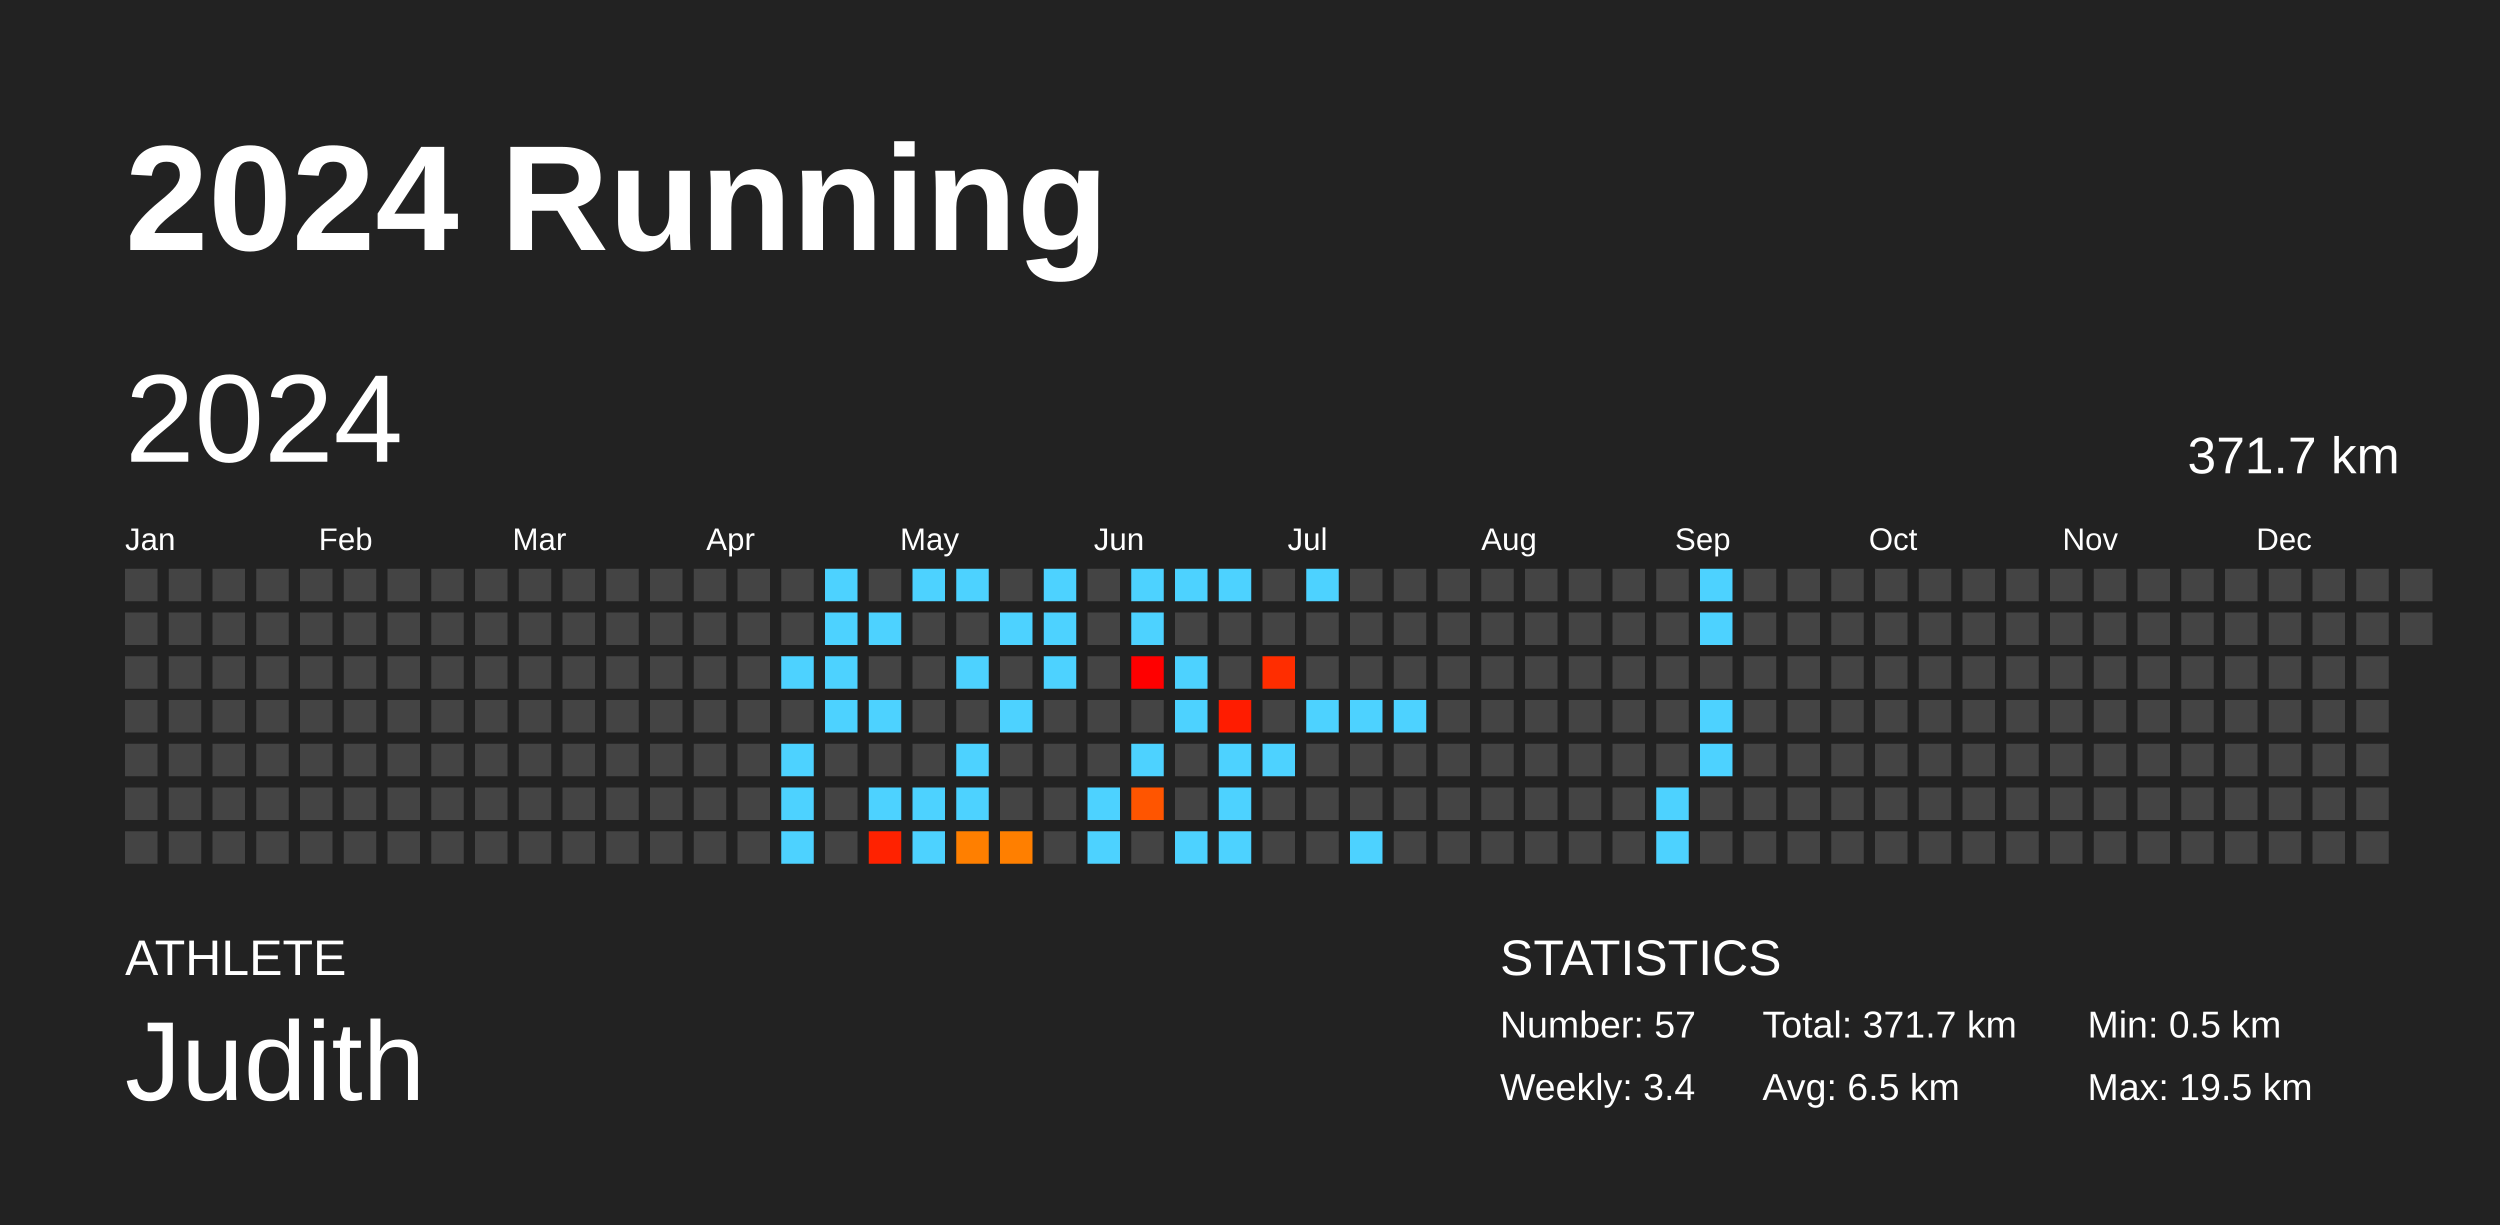
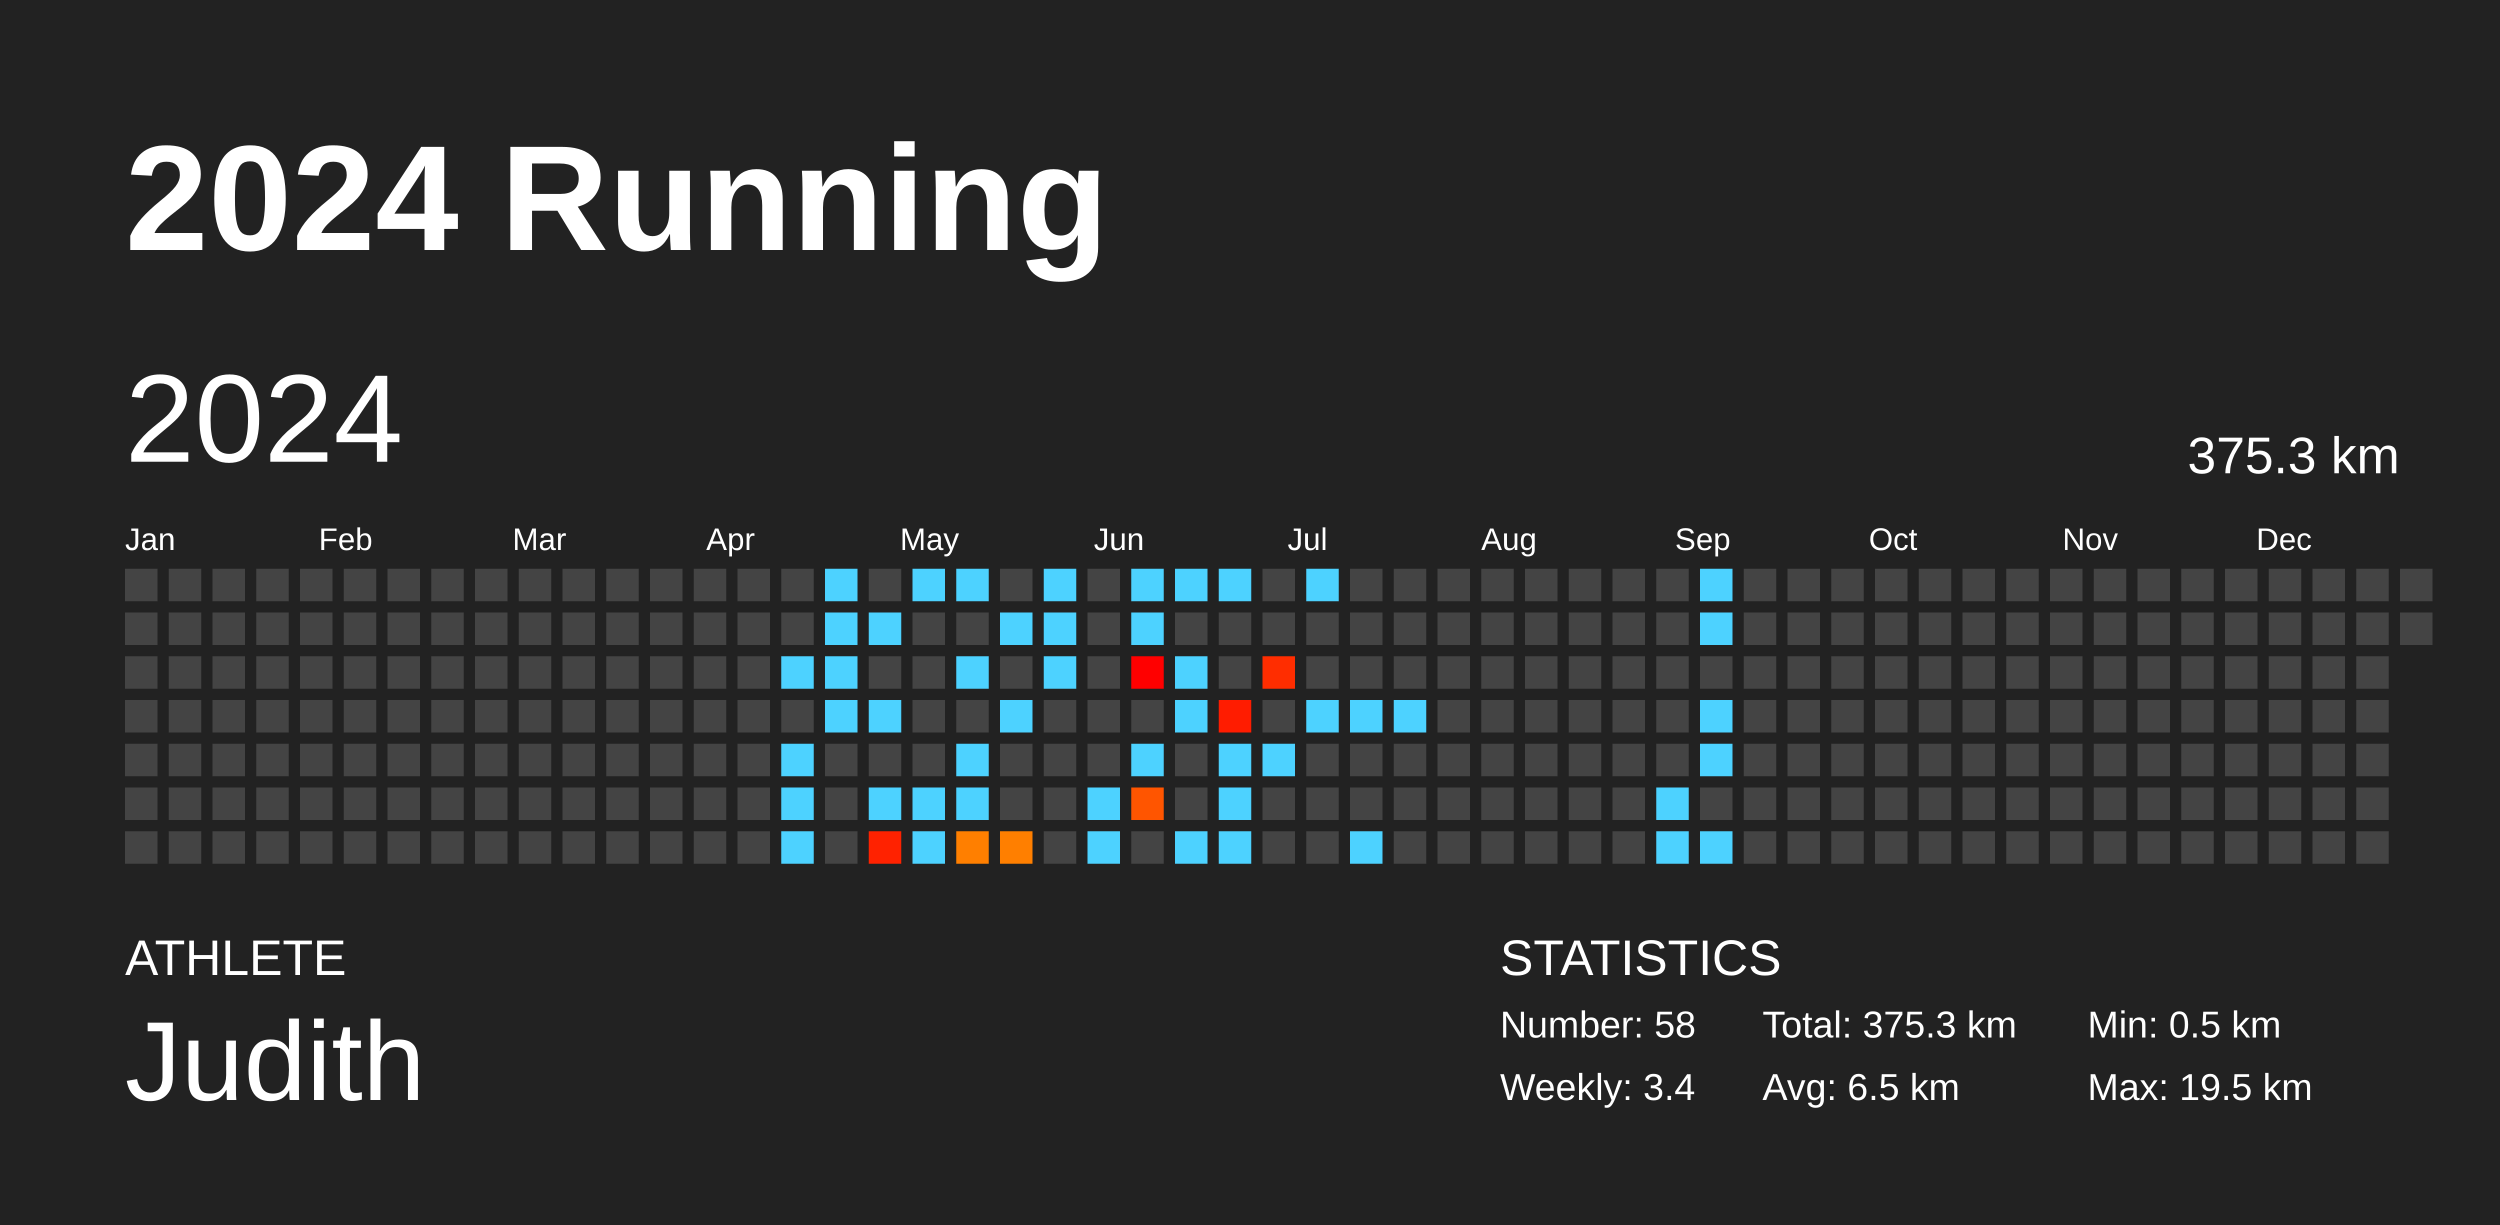
<svg xmlns="http://www.w3.org/2000/svg" baseProfile="full" height="98mm" version="1.1" viewBox="0,0,200,98" width="200mm">
  <defs />
  <rect fill="#222222" height="98" width="200" x="0" y="0" />
  <text fill="#FFFFFF" style="font-size:12px; font-family:Arial; font-weight:bold;" x="10" y="20">2024 Running</text>
  <text fill="#FFFFFF" style="font-size:4px; font-family:Arial" x="10" y="78">ATHLETE</text>
  <text fill="#FFFFFF" style="font-size:9px; font-family:Arial" x="10" y="88">Judith</text>
  <text fill="#FFFFFF" style="font-size:4px; font-family:Arial" x="120" y="78">STATISTICS</text>
-   <text fill="#FFFFFF" style="font-size:3px; font-family:Arial" x="120" y="83">Number: 57</text>
+   <text fill="#FFFFFF" style="font-size:3px; font-family:Arial" x="120" y="83">Number: 58</text>
  <text fill="#FFFFFF" style="font-size:3px; font-family:Arial" x="120" y="88">Weekly: 3.4</text>
-   <text fill="#FFFFFF" style="font-size:3px; font-family:Arial" x="141" y="83">Total: 371.7 km</text>
+   <text fill="#FFFFFF" style="font-size:3px; font-family:Arial" x="141" y="83">Total: 375.3 km</text>
  <text fill="#FFFFFF" style="font-size:3px; font-family:Arial" x="141" y="88">Avg: 6.5 km</text>
  <text fill="#FFFFFF" style="font-size:3px; font-family:Arial" x="167" y="83">Min: 0.5 km</text>
  <text fill="#FFFFFF" style="font-size:3px; font-family:Arial" x="167" y="88">Max: 19.5 km</text>
  <text dominant-baseline="hanging" fill="#FFFFFF" style="font-size:10.0px; font-family:Arial;" x="10" y="30">2024</text>
-   <text dominant-baseline="hanging" fill="#FFFFFF" style="font-size:4.125px; font-family:Arial;" x="175" y="35">371.7 km</text>
+   <text dominant-baseline="hanging" fill="#FFFFFF" style="font-size:4.125px; font-family:Arial;" x="175" y="35">375.3 km</text>
  <text fill="#FFFFFF" style="font-size:2.5px; font-family:Arial" x="10.0" y="44">Jan</text>
  <text fill="#FFFFFF" style="font-size:2.5px; font-family:Arial" x="25.5" y="44">Feb</text>
  <text fill="#FFFFFF" style="font-size:2.5px; font-family:Arial" x="41.0" y="44">Mar</text>
  <text fill="#FFFFFF" style="font-size:2.5px; font-family:Arial" x="56.5" y="44">Apr</text>
  <text fill="#FFFFFF" style="font-size:2.5px; font-family:Arial" x="72.0" y="44">May</text>
  <text fill="#FFFFFF" style="font-size:2.5px; font-family:Arial" x="87.5" y="44">Jun</text>
  <text fill="#FFFFFF" style="font-size:2.5px; font-family:Arial" x="103.0" y="44">Jul</text>
  <text fill="#FFFFFF" style="font-size:2.5px; font-family:Arial" x="118.5" y="44">Aug</text>
  <text fill="#FFFFFF" style="font-size:2.5px; font-family:Arial" x="134.0" y="44">Sep</text>
  <text fill="#FFFFFF" style="font-size:2.5px; font-family:Arial" x="149.5" y="44">Oct</text>
  <text fill="#FFFFFF" style="font-size:2.5px; font-family:Arial" x="165.0" y="44">Nov</text>
  <text fill="#FFFFFF" style="font-size:2.5px; font-family:Arial" x="180.5" y="44">Dec</text>
  <rect fill="#444444" height="2.6" width="2.6" x="10.0" y="45.5" />
  <rect fill="#444444" height="2.6" width="2.6" x="10.0" y="49.0" />
  <rect fill="#444444" height="2.6" width="2.6" x="10.0" y="52.5" />
  <rect fill="#444444" height="2.6" width="2.6" x="10.0" y="56.0" />
  <rect fill="#444444" height="2.6" width="2.6" x="10.0" y="59.5" />
  <rect fill="#444444" height="2.6" width="2.6" x="10.0" y="63.0" />
  <rect fill="#444444" height="2.6" width="2.6" x="10.0" y="66.5" />
  <rect fill="#444444" height="2.6" width="2.6" x="13.5" y="45.5" />
  <rect fill="#444444" height="2.6" width="2.6" x="13.5" y="49.0" />
  <rect fill="#444444" height="2.6" width="2.6" x="13.5" y="52.5" />
  <rect fill="#444444" height="2.6" width="2.6" x="13.5" y="56.0" />
  <rect fill="#444444" height="2.6" width="2.6" x="13.5" y="59.5" />
  <rect fill="#444444" height="2.6" width="2.6" x="13.5" y="63.0" />
  <rect fill="#444444" height="2.6" width="2.6" x="13.5" y="66.5" />
  <rect fill="#444444" height="2.6" width="2.6" x="17.0" y="45.5" />
  <rect fill="#444444" height="2.6" width="2.6" x="17.0" y="49.0" />
  <rect fill="#444444" height="2.6" width="2.6" x="17.0" y="52.5" />
  <rect fill="#444444" height="2.6" width="2.6" x="17.0" y="56.0" />
  <rect fill="#444444" height="2.6" width="2.6" x="17.0" y="59.5" />
  <rect fill="#444444" height="2.6" width="2.6" x="17.0" y="63.0" />
  <rect fill="#444444" height="2.6" width="2.6" x="17.0" y="66.5" />
  <rect fill="#444444" height="2.6" width="2.6" x="20.5" y="45.5" />
  <rect fill="#444444" height="2.6" width="2.6" x="20.5" y="49.0" />
  <rect fill="#444444" height="2.6" width="2.6" x="20.5" y="52.5" />
  <rect fill="#444444" height="2.6" width="2.6" x="20.5" y="56.0" />
  <rect fill="#444444" height="2.6" width="2.6" x="20.5" y="59.5" />
  <rect fill="#444444" height="2.6" width="2.6" x="20.5" y="63.0" />
  <rect fill="#444444" height="2.6" width="2.6" x="20.5" y="66.5" />
  <rect fill="#444444" height="2.6" width="2.6" x="24.0" y="45.5" />
  <rect fill="#444444" height="2.6" width="2.6" x="24.0" y="49.0" />
  <rect fill="#444444" height="2.6" width="2.6" x="24.0" y="52.5" />
  <rect fill="#444444" height="2.6" width="2.6" x="24.0" y="56.0" />
  <rect fill="#444444" height="2.6" width="2.6" x="24.0" y="59.5" />
  <rect fill="#444444" height="2.6" width="2.6" x="24.0" y="63.0" />
  <rect fill="#444444" height="2.6" width="2.6" x="24.0" y="66.5" />
  <rect fill="#444444" height="2.6" width="2.6" x="27.5" y="45.5" />
  <rect fill="#444444" height="2.6" width="2.6" x="27.5" y="49.0" />
  <rect fill="#444444" height="2.6" width="2.6" x="27.5" y="52.5" />
  <rect fill="#444444" height="2.6" width="2.6" x="27.5" y="56.0" />
  <rect fill="#444444" height="2.6" width="2.6" x="27.5" y="59.5" />
  <rect fill="#444444" height="2.6" width="2.6" x="27.5" y="63.0" />
  <rect fill="#444444" height="2.6" width="2.6" x="27.5" y="66.5" />
  <rect fill="#444444" height="2.6" width="2.6" x="31.0" y="45.5" />
  <rect fill="#444444" height="2.6" width="2.6" x="31.0" y="49.0" />
  <rect fill="#444444" height="2.6" width="2.6" x="31.0" y="52.5" />
  <rect fill="#444444" height="2.6" width="2.6" x="31.0" y="56.0" />
  <rect fill="#444444" height="2.6" width="2.6" x="31.0" y="59.5" />
  <rect fill="#444444" height="2.6" width="2.6" x="31.0" y="63.0" />
  <rect fill="#444444" height="2.6" width="2.6" x="31.0" y="66.5" />
  <rect fill="#444444" height="2.6" width="2.6" x="34.5" y="45.5" />
  <rect fill="#444444" height="2.6" width="2.6" x="34.5" y="49.0" />
  <rect fill="#444444" height="2.6" width="2.6" x="34.5" y="52.5" />
  <rect fill="#444444" height="2.6" width="2.6" x="34.5" y="56.0" />
  <rect fill="#444444" height="2.6" width="2.6" x="34.5" y="59.5" />
  <rect fill="#444444" height="2.6" width="2.6" x="34.5" y="63.0" />
  <rect fill="#444444" height="2.6" width="2.6" x="34.5" y="66.5" />
  <rect fill="#444444" height="2.6" width="2.6" x="38.0" y="45.5" />
  <rect fill="#444444" height="2.6" width="2.6" x="38.0" y="49.0" />
  <rect fill="#444444" height="2.6" width="2.6" x="38.0" y="52.5" />
  <rect fill="#444444" height="2.6" width="2.6" x="38.0" y="56.0" />
  <rect fill="#444444" height="2.6" width="2.6" x="38.0" y="59.5" />
  <rect fill="#444444" height="2.6" width="2.6" x="38.0" y="63.0" />
  <rect fill="#444444" height="2.6" width="2.6" x="38.0" y="66.5" />
  <rect fill="#444444" height="2.6" width="2.6" x="41.5" y="45.5" />
  <rect fill="#444444" height="2.6" width="2.6" x="41.5" y="49.0" />
  <rect fill="#444444" height="2.6" width="2.6" x="41.5" y="52.5" />
  <rect fill="#444444" height="2.6" width="2.6" x="41.5" y="56.0" />
  <rect fill="#444444" height="2.6" width="2.6" x="41.5" y="59.5" />
  <rect fill="#444444" height="2.6" width="2.6" x="41.5" y="63.0" />
  <rect fill="#444444" height="2.6" width="2.6" x="41.5" y="66.5" />
  <rect fill="#444444" height="2.6" width="2.6" x="45.0" y="45.5" />
  <rect fill="#444444" height="2.6" width="2.6" x="45.0" y="49.0" />
  <rect fill="#444444" height="2.6" width="2.6" x="45.0" y="52.5" />
  <rect fill="#444444" height="2.6" width="2.6" x="45.0" y="56.0" />
  <rect fill="#444444" height="2.6" width="2.6" x="45.0" y="59.5" />
  <rect fill="#444444" height="2.6" width="2.6" x="45.0" y="63.0" />
  <rect fill="#444444" height="2.6" width="2.6" x="45.0" y="66.5" />
  <rect fill="#444444" height="2.6" width="2.6" x="48.5" y="45.5" />
  <rect fill="#444444" height="2.6" width="2.6" x="48.5" y="49.0" />
  <rect fill="#444444" height="2.6" width="2.6" x="48.5" y="52.5" />
  <rect fill="#444444" height="2.6" width="2.6" x="48.5" y="56.0" />
  <rect fill="#444444" height="2.6" width="2.6" x="48.5" y="59.5" />
  <rect fill="#444444" height="2.6" width="2.6" x="48.5" y="63.0" />
  <rect fill="#444444" height="2.6" width="2.6" x="48.5" y="66.5" />
  <rect fill="#444444" height="2.6" width="2.6" x="52.0" y="45.5" />
  <rect fill="#444444" height="2.6" width="2.6" x="52.0" y="49.0" />
  <rect fill="#444444" height="2.6" width="2.6" x="52.0" y="52.5" />
  <rect fill="#444444" height="2.6" width="2.6" x="52.0" y="56.0" />
  <rect fill="#444444" height="2.6" width="2.6" x="52.0" y="59.5" />
  <rect fill="#444444" height="2.6" width="2.6" x="52.0" y="63.0" />
  <rect fill="#444444" height="2.6" width="2.6" x="52.0" y="66.5" />
  <rect fill="#444444" height="2.6" width="2.6" x="55.5" y="45.5" />
  <rect fill="#444444" height="2.6" width="2.6" x="55.5" y="49.0" />
  <rect fill="#444444" height="2.6" width="2.6" x="55.5" y="52.5" />
  <rect fill="#444444" height="2.6" width="2.6" x="55.5" y="56.0" />
  <rect fill="#444444" height="2.6" width="2.6" x="55.5" y="59.5" />
  <rect fill="#444444" height="2.6" width="2.6" x="55.5" y="63.0" />
  <rect fill="#444444" height="2.6" width="2.6" x="55.5" y="66.5" />
  <rect fill="#444444" height="2.6" width="2.6" x="59.0" y="45.5" />
  <rect fill="#444444" height="2.6" width="2.6" x="59.0" y="49.0" />
  <rect fill="#444444" height="2.6" width="2.6" x="59.0" y="52.5" />
  <rect fill="#444444" height="2.6" width="2.6" x="59.0" y="56.0" />
  <rect fill="#444444" height="2.6" width="2.6" x="59.0" y="59.5" />
  <rect fill="#444444" height="2.6" width="2.6" x="59.0" y="63.0" />
  <rect fill="#444444" height="2.6" width="2.6" x="59.0" y="66.5" />
  <rect fill="#444444" height="2.6" width="2.6" x="62.5" y="45.5" />
  <rect fill="#444444" height="2.6" width="2.6" x="62.5" y="49.0" />
  <rect fill="#4dd2ff" height="2.6" width="2.6" x="62.5" y="52.5" />
  <rect fill="#444444" height="2.6" width="2.6" x="62.5" y="56.0" />
  <rect fill="#4dd2ff" height="2.6" width="2.6" x="62.5" y="59.5" />
  <rect fill="#4dd2ff" height="2.6" width="2.6" x="62.5" y="63.0" />
  <rect fill="#4dd2ff" height="2.6" width="2.6" x="62.5" y="66.5" />
  <rect fill="#4dd2ff" height="2.6" width="2.6" x="66.0" y="45.5" />
  <rect fill="#4dd2ff" height="2.6" width="2.6" x="66.0" y="49.0" />
  <rect fill="#4dd2ff" height="2.6" width="2.6" x="66.0" y="52.5" />
  <rect fill="#4dd2ff" height="2.6" width="2.6" x="66.0" y="56.0" />
  <rect fill="#444444" height="2.6" width="2.6" x="66.0" y="59.5" />
  <rect fill="#444444" height="2.6" width="2.6" x="66.0" y="63.0" />
  <rect fill="#444444" height="2.6" width="2.6" x="66.0" y="66.5" />
  <rect fill="#444444" height="2.6" width="2.6" x="69.5" y="45.5" />
  <rect fill="#4dd2ff" height="2.6" width="2.6" x="69.5" y="49.0" />
  <rect fill="#444444" height="2.6" width="2.6" x="69.5" y="52.5" />
  <rect fill="#4dd2ff" height="2.6" width="2.6" x="69.5" y="56.0" />
  <rect fill="#444444" height="2.6" width="2.6" x="69.5" y="59.5" />
  <rect fill="#4dd2ff" height="2.6" width="2.6" x="69.5" y="63.0" />
  <rect fill="#ff2200" height="2.6" width="2.6" x="69.5" y="66.5" />
  <rect fill="#4dd2ff" height="2.6" width="2.6" x="73.0" y="45.5" />
  <rect fill="#444444" height="2.6" width="2.6" x="73.0" y="49.0" />
  <rect fill="#444444" height="2.6" width="2.6" x="73.0" y="52.5" />
  <rect fill="#444444" height="2.6" width="2.6" x="73.0" y="56.0" />
  <rect fill="#444444" height="2.6" width="2.6" x="73.0" y="59.5" />
  <rect fill="#4dd2ff" height="2.6" width="2.6" x="73.0" y="63.0" />
  <rect fill="#4dd2ff" height="2.6" width="2.6" x="73.0" y="66.5" />
  <rect fill="#4dd2ff" height="2.6" width="2.6" x="76.5" y="45.5" />
  <rect fill="#444444" height="2.6" width="2.6" x="76.5" y="49.0" />
  <rect fill="#4dd2ff" height="2.6" width="2.6" x="76.5" y="52.5" />
  <rect fill="#444444" height="2.6" width="2.6" x="76.5" y="56.0" />
  <rect fill="#4dd2ff" height="2.6" width="2.6" x="76.5" y="59.5" />
  <rect fill="#4dd2ff" height="2.6" width="2.6" x="76.5" y="63.0" />
  <rect fill="#ff7f00" height="2.6" width="2.6" x="76.5" y="66.5" />
  <rect fill="#444444" height="2.6" width="2.6" x="80.0" y="45.5" />
  <rect fill="#4dd2ff" height="2.6" width="2.6" x="80.0" y="49.0" />
  <rect fill="#444444" height="2.6" width="2.6" x="80.0" y="52.5" />
  <rect fill="#4dd2ff" height="2.6" width="2.6" x="80.0" y="56.0" />
  <rect fill="#444444" height="2.6" width="2.6" x="80.0" y="59.5" />
  <rect fill="#444444" height="2.6" width="2.6" x="80.0" y="63.0" />
  <rect fill="#ff7f00" height="2.6" width="2.6" x="80.0" y="66.5" />
  <rect fill="#4dd2ff" height="2.6" width="2.6" x="83.5" y="45.5" />
  <rect fill="#4dd2ff" height="2.6" width="2.6" x="83.5" y="49.0" />
  <rect fill="#4dd2ff" height="2.6" width="2.6" x="83.5" y="52.5" />
  <rect fill="#444444" height="2.6" width="2.6" x="83.5" y="56.0" />
  <rect fill="#444444" height="2.6" width="2.6" x="83.5" y="59.5" />
  <rect fill="#444444" height="2.6" width="2.6" x="83.5" y="63.0" />
  <rect fill="#444444" height="2.6" width="2.6" x="83.5" y="66.5" />
  <rect fill="#444444" height="2.6" width="2.6" x="87.0" y="45.5" />
  <rect fill="#444444" height="2.6" width="2.6" x="87.0" y="49.0" />
  <rect fill="#444444" height="2.6" width="2.6" x="87.0" y="52.5" />
  <rect fill="#444444" height="2.6" width="2.6" x="87.0" y="56.0" />
  <rect fill="#444444" height="2.6" width="2.6" x="87.0" y="59.5" />
  <rect fill="#4dd2ff" height="2.6" width="2.6" x="87.0" y="63.0" />
  <rect fill="#4dd2ff" height="2.6" width="2.6" x="87.0" y="66.5" />
  <rect fill="#4dd2ff" height="2.6" width="2.6" x="90.5" y="45.5" />
  <rect fill="#4dd2ff" height="2.6" width="2.6" x="90.5" y="49.0" />
  <rect fill="#ff0000" height="2.6" width="2.6" x="90.5" y="52.5" />
  <rect fill="#444444" height="2.6" width="2.6" x="90.5" y="56.0" />
  <rect fill="#4dd2ff" height="2.6" width="2.6" x="90.5" y="59.5" />
  <rect fill="#ff5500" height="2.6" width="2.6" x="90.5" y="63.0" />
  <rect fill="#444444" height="2.6" width="2.6" x="90.5" y="66.5" />
  <rect fill="#4dd2ff" height="2.6" width="2.6" x="94.0" y="45.5" />
  <rect fill="#444444" height="2.6" width="2.6" x="94.0" y="49.0" />
  <rect fill="#4dd2ff" height="2.6" width="2.6" x="94.0" y="52.5" />
  <rect fill="#4dd2ff" height="2.6" width="2.6" x="94.0" y="56.0" />
  <rect fill="#444444" height="2.6" width="2.6" x="94.0" y="59.5" />
  <rect fill="#444444" height="2.6" width="2.6" x="94.0" y="63.0" />
  <rect fill="#4dd2ff" height="2.6" width="2.6" x="94.0" y="66.5" />
  <rect fill="#4dd2ff" height="2.6" width="2.6" x="97.5" y="45.5" />
  <rect fill="#444444" height="2.6" width="2.6" x="97.5" y="49.0" />
  <rect fill="#444444" height="2.6" width="2.6" x="97.5" y="52.5" />
  <rect fill="#ff1c00" height="2.6" width="2.6" x="97.5" y="56.0" />
  <rect fill="#4dd2ff" height="2.6" width="2.6" x="97.5" y="59.5" />
  <rect fill="#4dd2ff" height="2.6" width="2.6" x="97.5" y="63.0" />
  <rect fill="#4dd2ff" height="2.6" width="2.6" x="97.5" y="66.5" />
  <rect fill="#444444" height="2.6" width="2.6" x="101.0" y="45.5" />
  <rect fill="#444444" height="2.6" width="2.6" x="101.0" y="49.0" />
  <rect fill="#ff2d00" height="2.6" width="2.6" x="101.0" y="52.5" />
  <rect fill="#444444" height="2.6" width="2.6" x="101.0" y="56.0" />
  <rect fill="#4dd2ff" height="2.6" width="2.6" x="101.0" y="59.5" />
  <rect fill="#444444" height="2.6" width="2.6" x="101.0" y="63.0" />
  <rect fill="#444444" height="2.6" width="2.6" x="101.0" y="66.5" />
  <rect fill="#4dd2ff" height="2.6" width="2.6" x="104.5" y="45.5" />
  <rect fill="#444444" height="2.6" width="2.6" x="104.5" y="49.0" />
  <rect fill="#444444" height="2.6" width="2.6" x="104.5" y="52.5" />
  <rect fill="#4dd2ff" height="2.6" width="2.6" x="104.5" y="56.0" />
  <rect fill="#444444" height="2.6" width="2.6" x="104.5" y="59.5" />
  <rect fill="#444444" height="2.6" width="2.6" x="104.5" y="63.0" />
  <rect fill="#444444" height="2.6" width="2.6" x="104.5" y="66.5" />
  <rect fill="#444444" height="2.6" width="2.6" x="108.0" y="45.5" />
  <rect fill="#444444" height="2.6" width="2.6" x="108.0" y="49.0" />
  <rect fill="#444444" height="2.6" width="2.6" x="108.0" y="52.5" />
  <rect fill="#4dd2ff" height="2.6" width="2.6" x="108.0" y="56.0" />
  <rect fill="#444444" height="2.6" width="2.6" x="108.0" y="59.5" />
  <rect fill="#444444" height="2.6" width="2.6" x="108.0" y="63.0" />
  <rect fill="#4dd2ff" height="2.6" width="2.6" x="108.0" y="66.5" />
  <rect fill="#444444" height="2.6" width="2.6" x="111.5" y="45.5" />
  <rect fill="#444444" height="2.6" width="2.6" x="111.5" y="49.0" />
  <rect fill="#444444" height="2.6" width="2.6" x="111.5" y="52.5" />
  <rect fill="#4dd2ff" height="2.6" width="2.6" x="111.5" y="56.0" />
  <rect fill="#444444" height="2.6" width="2.6" x="111.5" y="59.5" />
  <rect fill="#444444" height="2.6" width="2.6" x="111.5" y="63.0" />
  <rect fill="#444444" height="2.6" width="2.6" x="111.5" y="66.5" />
  <rect fill="#444444" height="2.6" width="2.6" x="115.0" y="45.5" />
  <rect fill="#444444" height="2.6" width="2.6" x="115.0" y="49.0" />
  <rect fill="#444444" height="2.6" width="2.6" x="115.0" y="52.5" />
  <rect fill="#444444" height="2.6" width="2.6" x="115.0" y="56.0" />
  <rect fill="#444444" height="2.6" width="2.6" x="115.0" y="59.5" />
  <rect fill="#444444" height="2.6" width="2.6" x="115.0" y="63.0" />
  <rect fill="#444444" height="2.6" width="2.6" x="115.0" y="66.5" />
  <rect fill="#444444" height="2.6" width="2.6" x="118.5" y="45.5" />
  <rect fill="#444444" height="2.6" width="2.6" x="118.5" y="49.0" />
  <rect fill="#444444" height="2.6" width="2.6" x="118.5" y="52.5" />
  <rect fill="#444444" height="2.6" width="2.6" x="118.5" y="56.0" />
  <rect fill="#444444" height="2.6" width="2.6" x="118.5" y="59.5" />
  <rect fill="#444444" height="2.6" width="2.6" x="118.5" y="63.0" />
  <rect fill="#444444" height="2.6" width="2.6" x="118.5" y="66.5" />
  <rect fill="#444444" height="2.6" width="2.6" x="122.0" y="45.5" />
  <rect fill="#444444" height="2.6" width="2.6" x="122.0" y="49.0" />
  <rect fill="#444444" height="2.6" width="2.6" x="122.0" y="52.5" />
  <rect fill="#444444" height="2.6" width="2.6" x="122.0" y="56.0" />
  <rect fill="#444444" height="2.6" width="2.6" x="122.0" y="59.5" />
  <rect fill="#444444" height="2.6" width="2.6" x="122.0" y="63.0" />
  <rect fill="#444444" height="2.6" width="2.6" x="122.0" y="66.5" />
  <rect fill="#444444" height="2.6" width="2.6" x="125.5" y="45.5" />
  <rect fill="#444444" height="2.6" width="2.6" x="125.5" y="49.0" />
  <rect fill="#444444" height="2.6" width="2.6" x="125.5" y="52.5" />
  <rect fill="#444444" height="2.6" width="2.6" x="125.5" y="56.0" />
  <rect fill="#444444" height="2.6" width="2.6" x="125.5" y="59.5" />
  <rect fill="#444444" height="2.6" width="2.6" x="125.5" y="63.0" />
  <rect fill="#444444" height="2.6" width="2.6" x="125.5" y="66.5" />
  <rect fill="#444444" height="2.6" width="2.6" x="129.0" y="45.5" />
  <rect fill="#444444" height="2.6" width="2.6" x="129.0" y="49.0" />
  <rect fill="#444444" height="2.6" width="2.6" x="129.0" y="52.5" />
  <rect fill="#444444" height="2.6" width="2.6" x="129.0" y="56.0" />
  <rect fill="#444444" height="2.6" width="2.6" x="129.0" y="59.5" />
  <rect fill="#444444" height="2.6" width="2.6" x="129.0" y="63.0" />
  <rect fill="#444444" height="2.6" width="2.6" x="129.0" y="66.5" />
  <rect fill="#444444" height="2.6" width="2.6" x="132.5" y="45.5" />
  <rect fill="#444444" height="2.6" width="2.6" x="132.5" y="49.0" />
  <rect fill="#444444" height="2.6" width="2.6" x="132.5" y="52.5" />
  <rect fill="#444444" height="2.6" width="2.6" x="132.5" y="56.0" />
  <rect fill="#444444" height="2.6" width="2.6" x="132.5" y="59.5" />
  <rect fill="#4dd2ff" height="2.6" width="2.6" x="132.5" y="63.0" />
  <rect fill="#4dd2ff" height="2.6" width="2.6" x="132.5" y="66.5" />
  <rect fill="#4dd2ff" height="2.6" width="2.6" x="136.0" y="45.5" />
  <rect fill="#4dd2ff" height="2.6" width="2.6" x="136.0" y="49.0" />
  <rect fill="#444444" height="2.6" width="2.6" x="136.0" y="52.5" />
  <rect fill="#4dd2ff" height="2.6" width="2.6" x="136.0" y="56.0" />
  <rect fill="#4dd2ff" height="2.6" width="2.6" x="136.0" y="59.5" />
  <rect fill="#444444" height="2.6" width="2.6" x="136.0" y="63.0" />
-   <rect fill="#444444" height="2.6" width="2.6" x="136.0" y="66.5" />
+   <rect fill="#4dd2ff" height="2.6" width="2.6" x="136.0" y="66.5" />
  <rect fill="#444444" height="2.6" width="2.6" x="139.5" y="45.5" />
  <rect fill="#444444" height="2.6" width="2.6" x="139.5" y="49.0" />
  <rect fill="#444444" height="2.6" width="2.6" x="139.5" y="52.5" />
  <rect fill="#444444" height="2.6" width="2.6" x="139.5" y="56.0" />
  <rect fill="#444444" height="2.6" width="2.6" x="139.5" y="59.5" />
  <rect fill="#444444" height="2.6" width="2.6" x="139.5" y="63.0" />
  <rect fill="#444444" height="2.6" width="2.6" x="139.5" y="66.5" />
  <rect fill="#444444" height="2.6" width="2.6" x="143.0" y="45.5" />
  <rect fill="#444444" height="2.6" width="2.6" x="143.0" y="49.0" />
  <rect fill="#444444" height="2.6" width="2.6" x="143.0" y="52.5" />
  <rect fill="#444444" height="2.6" width="2.6" x="143.0" y="56.0" />
  <rect fill="#444444" height="2.6" width="2.6" x="143.0" y="59.5" />
  <rect fill="#444444" height="2.6" width="2.6" x="143.0" y="63.0" />
  <rect fill="#444444" height="2.6" width="2.6" x="143.0" y="66.5" />
  <rect fill="#444444" height="2.6" width="2.6" x="146.5" y="45.5" />
  <rect fill="#444444" height="2.6" width="2.6" x="146.5" y="49.0" />
  <rect fill="#444444" height="2.6" width="2.6" x="146.5" y="52.5" />
  <rect fill="#444444" height="2.6" width="2.6" x="146.5" y="56.0" />
  <rect fill="#444444" height="2.6" width="2.6" x="146.5" y="59.5" />
  <rect fill="#444444" height="2.6" width="2.6" x="146.5" y="63.0" />
  <rect fill="#444444" height="2.6" width="2.6" x="146.5" y="66.5" />
  <rect fill="#444444" height="2.6" width="2.6" x="150.0" y="45.5" />
  <rect fill="#444444" height="2.6" width="2.6" x="150.0" y="49.0" />
  <rect fill="#444444" height="2.6" width="2.6" x="150.0" y="52.5" />
  <rect fill="#444444" height="2.6" width="2.6" x="150.0" y="56.0" />
  <rect fill="#444444" height="2.6" width="2.6" x="150.0" y="59.5" />
  <rect fill="#444444" height="2.6" width="2.6" x="150.0" y="63.0" />
  <rect fill="#444444" height="2.6" width="2.6" x="150.0" y="66.5" />
  <rect fill="#444444" height="2.6" width="2.6" x="153.5" y="45.5" />
  <rect fill="#444444" height="2.6" width="2.6" x="153.5" y="49.0" />
  <rect fill="#444444" height="2.6" width="2.6" x="153.5" y="52.5" />
  <rect fill="#444444" height="2.6" width="2.6" x="153.5" y="56.0" />
  <rect fill="#444444" height="2.6" width="2.6" x="153.5" y="59.5" />
  <rect fill="#444444" height="2.6" width="2.6" x="153.5" y="63.0" />
  <rect fill="#444444" height="2.6" width="2.6" x="153.5" y="66.5" />
  <rect fill="#444444" height="2.6" width="2.6" x="157.0" y="45.5" />
  <rect fill="#444444" height="2.6" width="2.6" x="157.0" y="49.0" />
  <rect fill="#444444" height="2.6" width="2.6" x="157.0" y="52.5" />
  <rect fill="#444444" height="2.6" width="2.6" x="157.0" y="56.0" />
  <rect fill="#444444" height="2.6" width="2.6" x="157.0" y="59.5" />
  <rect fill="#444444" height="2.6" width="2.6" x="157.0" y="63.0" />
  <rect fill="#444444" height="2.6" width="2.6" x="157.0" y="66.5" />
  <rect fill="#444444" height="2.6" width="2.6" x="160.5" y="45.5" />
  <rect fill="#444444" height="2.6" width="2.6" x="160.5" y="49.0" />
  <rect fill="#444444" height="2.6" width="2.6" x="160.5" y="52.5" />
  <rect fill="#444444" height="2.6" width="2.6" x="160.5" y="56.0" />
  <rect fill="#444444" height="2.6" width="2.6" x="160.5" y="59.5" />
  <rect fill="#444444" height="2.6" width="2.6" x="160.5" y="63.0" />
  <rect fill="#444444" height="2.6" width="2.6" x="160.5" y="66.5" />
  <rect fill="#444444" height="2.6" width="2.6" x="164.0" y="45.5" />
  <rect fill="#444444" height="2.6" width="2.6" x="164.0" y="49.0" />
  <rect fill="#444444" height="2.6" width="2.6" x="164.0" y="52.5" />
  <rect fill="#444444" height="2.6" width="2.6" x="164.0" y="56.0" />
  <rect fill="#444444" height="2.6" width="2.6" x="164.0" y="59.5" />
  <rect fill="#444444" height="2.6" width="2.6" x="164.0" y="63.0" />
  <rect fill="#444444" height="2.6" width="2.6" x="164.0" y="66.5" />
  <rect fill="#444444" height="2.6" width="2.6" x="167.5" y="45.5" />
  <rect fill="#444444" height="2.6" width="2.6" x="167.5" y="49.0" />
  <rect fill="#444444" height="2.6" width="2.6" x="167.5" y="52.5" />
  <rect fill="#444444" height="2.6" width="2.6" x="167.5" y="56.0" />
  <rect fill="#444444" height="2.6" width="2.6" x="167.5" y="59.5" />
  <rect fill="#444444" height="2.6" width="2.6" x="167.5" y="63.0" />
  <rect fill="#444444" height="2.6" width="2.6" x="167.5" y="66.5" />
  <rect fill="#444444" height="2.6" width="2.6" x="171.0" y="45.5" />
  <rect fill="#444444" height="2.6" width="2.6" x="171.0" y="49.0" />
  <rect fill="#444444" height="2.6" width="2.6" x="171.0" y="52.5" />
  <rect fill="#444444" height="2.6" width="2.6" x="171.0" y="56.0" />
  <rect fill="#444444" height="2.6" width="2.6" x="171.0" y="59.5" />
  <rect fill="#444444" height="2.6" width="2.6" x="171.0" y="63.0" />
  <rect fill="#444444" height="2.6" width="2.6" x="171.0" y="66.5" />
  <rect fill="#444444" height="2.6" width="2.6" x="174.5" y="45.5" />
  <rect fill="#444444" height="2.6" width="2.6" x="174.5" y="49.0" />
  <rect fill="#444444" height="2.6" width="2.6" x="174.5" y="52.5" />
  <rect fill="#444444" height="2.6" width="2.6" x="174.5" y="56.0" />
  <rect fill="#444444" height="2.6" width="2.6" x="174.5" y="59.5" />
  <rect fill="#444444" height="2.6" width="2.6" x="174.5" y="63.0" />
  <rect fill="#444444" height="2.6" width="2.6" x="174.5" y="66.5" />
  <rect fill="#444444" height="2.6" width="2.6" x="178.0" y="45.5" />
  <rect fill="#444444" height="2.6" width="2.6" x="178.0" y="49.0" />
  <rect fill="#444444" height="2.6" width="2.6" x="178.0" y="52.5" />
  <rect fill="#444444" height="2.6" width="2.6" x="178.0" y="56.0" />
  <rect fill="#444444" height="2.6" width="2.6" x="178.0" y="59.5" />
  <rect fill="#444444" height="2.6" width="2.6" x="178.0" y="63.0" />
  <rect fill="#444444" height="2.6" width="2.6" x="178.0" y="66.5" />
  <rect fill="#444444" height="2.6" width="2.6" x="181.5" y="45.5" />
  <rect fill="#444444" height="2.6" width="2.6" x="181.5" y="49.0" />
  <rect fill="#444444" height="2.6" width="2.6" x="181.5" y="52.5" />
  <rect fill="#444444" height="2.6" width="2.6" x="181.5" y="56.0" />
  <rect fill="#444444" height="2.6" width="2.6" x="181.5" y="59.5" />
  <rect fill="#444444" height="2.6" width="2.6" x="181.5" y="63.0" />
  <rect fill="#444444" height="2.6" width="2.6" x="181.5" y="66.5" />
  <rect fill="#444444" height="2.6" width="2.6" x="185.0" y="45.5" />
  <rect fill="#444444" height="2.6" width="2.6" x="185.0" y="49.0" />
  <rect fill="#444444" height="2.6" width="2.6" x="185.0" y="52.5" />
  <rect fill="#444444" height="2.6" width="2.6" x="185.0" y="56.0" />
  <rect fill="#444444" height="2.6" width="2.6" x="185.0" y="59.5" />
  <rect fill="#444444" height="2.6" width="2.6" x="185.0" y="63.0" />
  <rect fill="#444444" height="2.6" width="2.6" x="185.0" y="66.5" />
  <rect fill="#444444" height="2.6" width="2.6" x="188.5" y="45.5" />
  <rect fill="#444444" height="2.6" width="2.6" x="188.5" y="49.0" />
  <rect fill="#444444" height="2.6" width="2.6" x="188.5" y="52.5" />
  <rect fill="#444444" height="2.6" width="2.6" x="188.5" y="56.0" />
  <rect fill="#444444" height="2.6" width="2.6" x="188.5" y="59.5" />
  <rect fill="#444444" height="2.6" width="2.6" x="188.5" y="63.0" />
  <rect fill="#444444" height="2.6" width="2.6" x="188.5" y="66.5" />
  <rect fill="#444444" height="2.6" width="2.6" x="192.0" y="45.5" />
  <rect fill="#444444" height="2.6" width="2.6" x="192.0" y="49.0" />
</svg>
